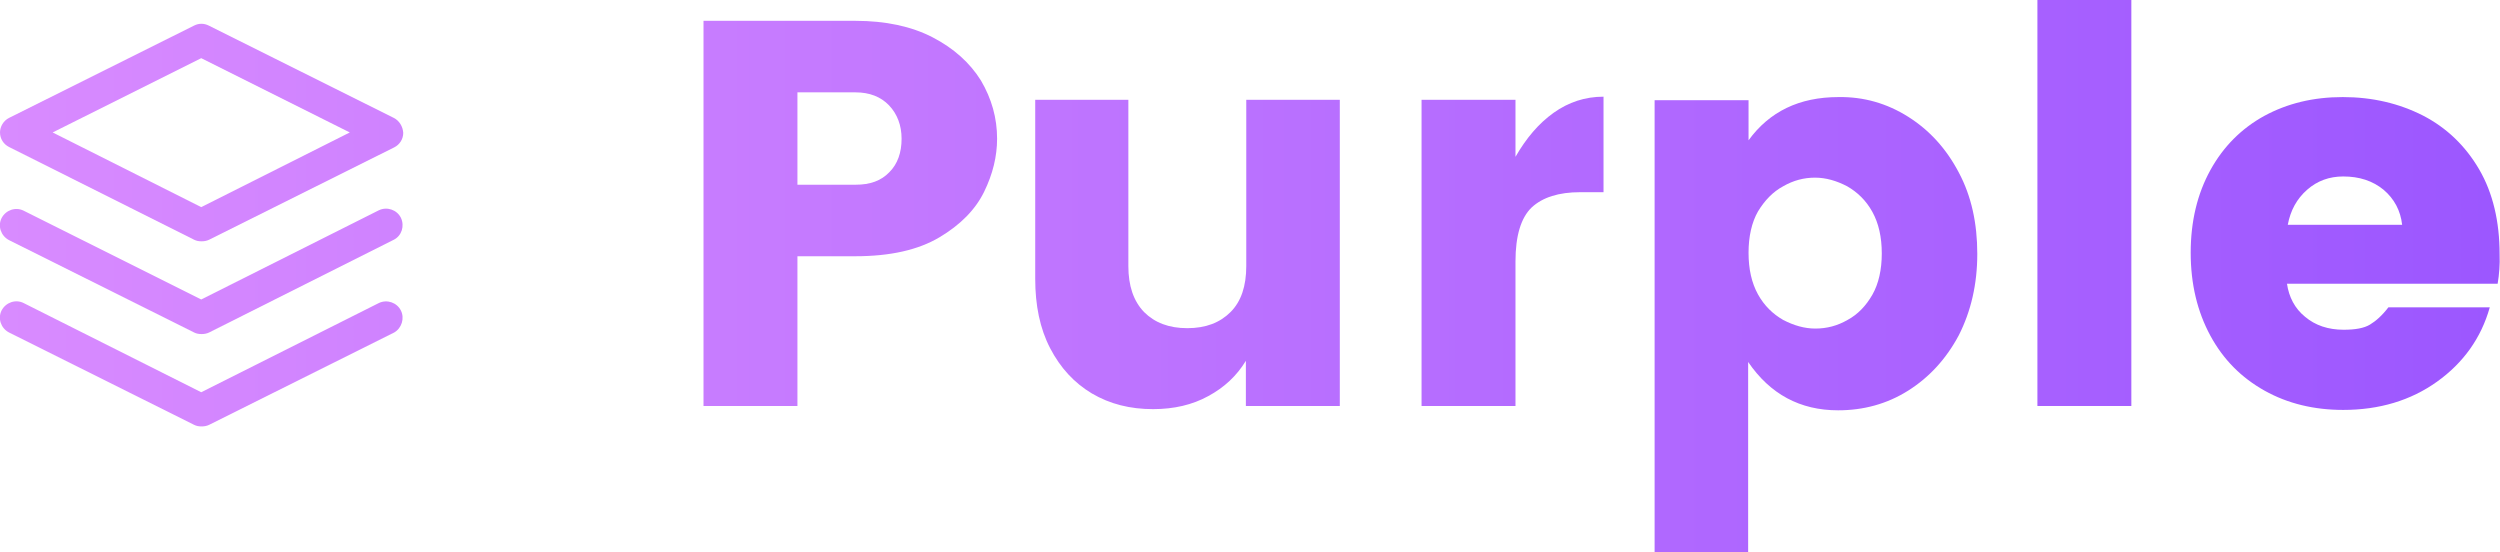
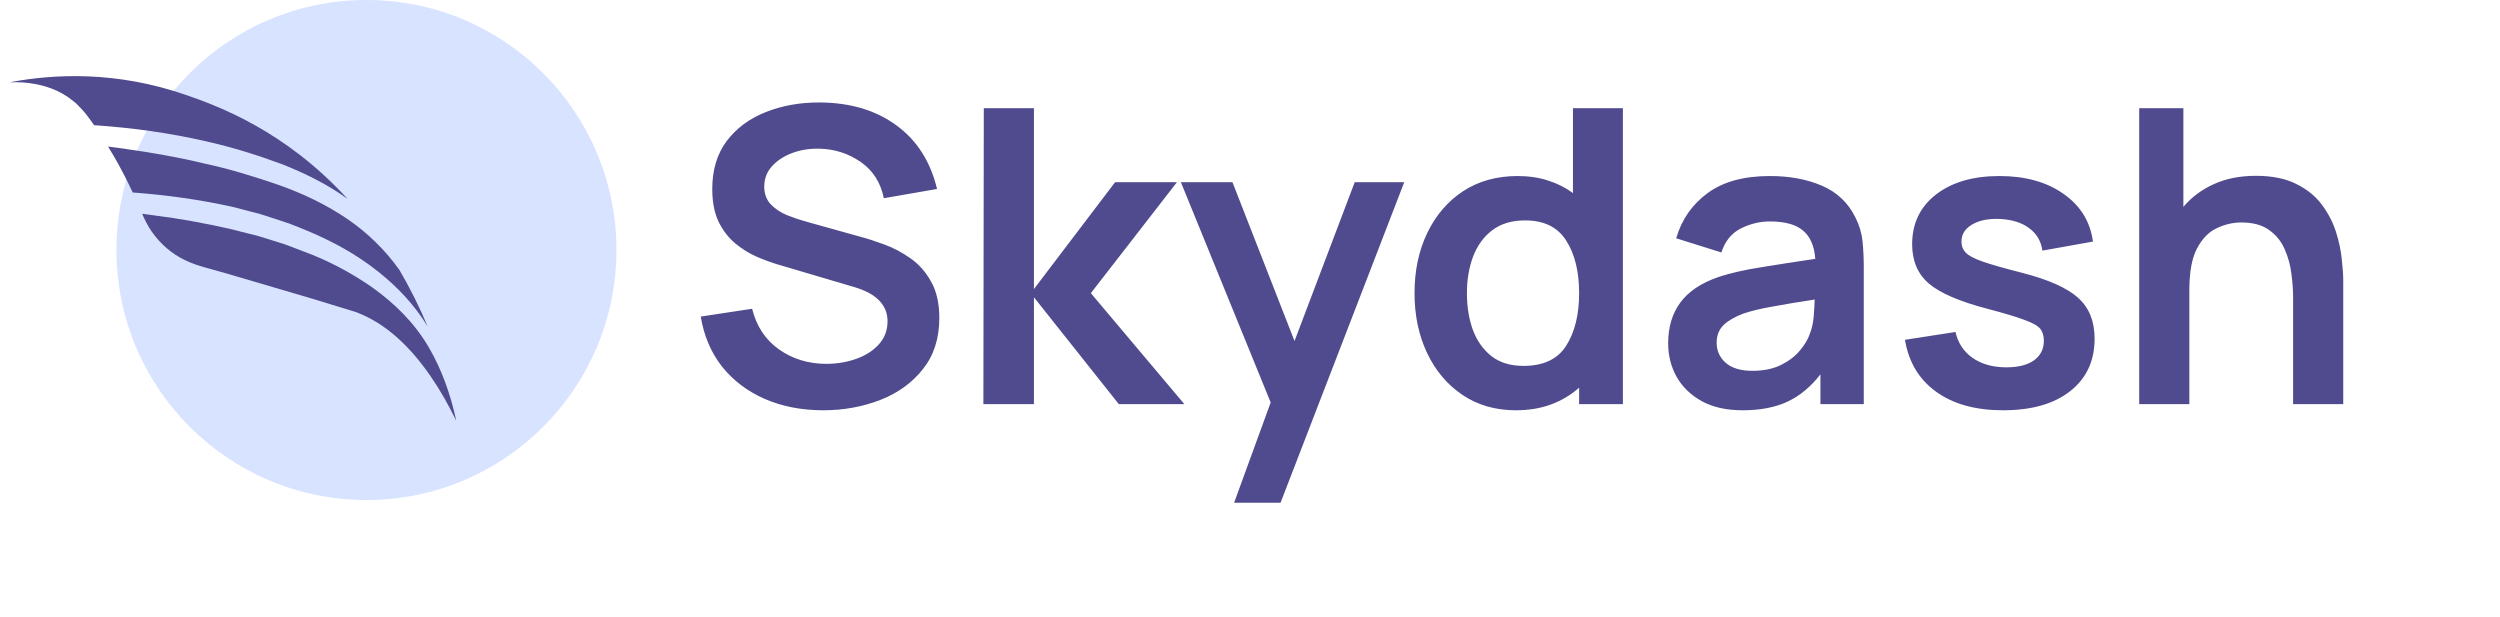
- <svg xmlns="http://www.w3.org/2000/svg" version="1.1" id="Layer_1" x="0px" y="0px" viewBox="0 0 636.1 140.4" style="enable-background:new 0 0 636.1 140.4;" xml:space="preserve">
-   <style type="text/css">
- 	.st0{fill:url(#SVGID_1_);}
- 	.st1{fill:url(#SVGID_2_);}
- 	.st2{fill:url(#SVGID_3_);}
- 	.st3{fill:url(#SVGID_4_);}
- 	.st4{fill:url(#SVGID_5_);}
- 	.st5{fill:url(#SVGID_6_);}
- 	.st6{fill:url(#SVGID_7_);}
- 	.st7{fill:url(#SVGID_8_);}
- 	.st8{fill:url(#SVGID_9_);}
- </style>
-   <linearGradient id="SVGID_1_" gradientUnits="userSpaceOnUse" x1="-14.647" y1="54.292" x2="656.557" y2="54.292">
-     <stop offset="1.502404e-03" style="stop-color:#DA8CFF" />
-     <stop offset="1" style="stop-color:#9A55FF" />
-   </linearGradient>
-   <path class="st0" d="M202.9,65.2v38.1h-23.9v-98h38.7c7.6,0,14.2,1.4,19.6,4.2c5.4,2.8,9.5,6.5,12.3,11c2.7,4.6,4.1,9.5,4.1,14.8  c0,4.5-1.1,9-3.3,13.5c-2.2,4.5-6,8.4-11.4,11.6c-5.4,3.2-12.5,4.8-21.4,4.8H202.9z M226.3,43.8c2.1-2.1,3.1-5,3.1-8.5  c0-3.4-1.1-6.3-3.2-8.5c-2.1-2.2-5-3.3-8.5-3.3h-14.8V47h14.8C221.4,47,224.2,46,226.3,43.8z" />
-   <linearGradient id="SVGID_2_" gradientUnits="userSpaceOnUse" x1="-14.647" y1="64.76" x2="656.557" y2="64.76">
-     <stop offset="1.502404e-03" style="stop-color:#DA8CFF" />
-     <stop offset="1" style="stop-color:#9A55FF" />
-   </linearGradient>
-   <path class="st1" d="M340.9,25.4v77.9H317V91.8c-2.3,3.8-5.5,6.8-9.6,9c-4,2.2-8.7,3.3-14,3.3c-5.9,0-11-1.3-15.6-4  c-4.5-2.7-8-6.5-10.6-11.5c-2.6-5-3.8-10.9-3.8-17.7V25.4h23.7v42.3c0,5,1.3,8.9,4,11.7c2.7,2.7,6.3,4.1,11,4.1  c4.7,0,8.3-1.4,11-4.1c2.7-2.7,4-6.6,4-11.7V25.4H340.9z" />
-   <linearGradient id="SVGID_3_" gradientUnits="userSpaceOnUse" x1="-14.647" y1="63.922" x2="656.557" y2="63.922">
-     <stop offset="1.502404e-03" style="stop-color:#DA8CFF" />
-     <stop offset="1" style="stop-color:#9A55FF" />
-   </linearGradient>
-   <path class="st2" d="M395.3,28.7c3.8-2.7,8-4.1,12.7-4.1v24.3h-5.9c-5.5,0-9.6,1.3-12.4,3.9c-2.7,2.6-4.1,7.2-4.1,13.7v36.8h-23.9  V25.4h23.9v14.5C388.3,35.2,391.5,31.4,395.3,28.7z" />
-   <linearGradient id="SVGID_4_" gradientUnits="userSpaceOnUse" x1="-14.647" y1="82.485" x2="656.557" y2="82.485">
-     <stop offset="1.502404e-03" style="stop-color:#DA8CFF" />
-     <stop offset="1" style="stop-color:#9A55FF" />
-   </linearGradient>
-   <path class="st3" d="M485.5,29.7c5.4,3.4,9.7,8.1,12.9,14.2c3.2,6,4.7,12.9,4.7,20.7c0,7.7-1.6,14.6-4.7,20.7  c-3.2,6-7.5,10.7-12.9,14.1s-11.4,5-17.8,5c-9.7,0-17.3-4.1-22.9-12.3v48.4H421v-115h23.9v10.2c5.3-7.3,12.9-11,22.9-11  C474.2,24.6,480.1,26.3,485.5,29.7z M453.7,47.4c-2.6,1.4-4.7,3.6-6.4,6.4c-1.6,2.8-2.4,6.4-2.4,10.5c0,4.2,0.8,7.7,2.4,10.6  c1.6,2.9,3.8,5,6.4,6.5c2.7,1.4,5.4,2.2,8.2,2.2c2.9,0,5.6-0.7,8.2-2.2c2.6-1.4,4.7-3.6,6.3-6.4c1.6-2.8,2.4-6.4,2.4-10.5  c0-4.2-0.8-7.7-2.4-10.6c-1.6-2.9-3.8-5-6.4-6.5c-2.7-1.4-5.4-2.2-8.2-2.2C459,45.2,456.3,45.9,453.7,47.4z" />
-   <linearGradient id="SVGID_5_" gradientUnits="userSpaceOnUse" x1="-14.647" y1="51.64" x2="656.557" y2="51.64">
-     <stop offset="1.502404e-03" style="stop-color:#DA8CFF" />
-     <stop offset="1" style="stop-color:#9A55FF" />
-   </linearGradient>
-   <path class="st4" d="M542.3,0v103.3h-23.9V0H542.3z" />
-   <linearGradient id="SVGID_6_" gradientUnits="userSpaceOnUse" x1="-14.647" y1="64.411" x2="656.557" y2="64.411">
-     <stop offset="1.502404e-03" style="stop-color:#DA8CFF" />
-     <stop offset="1" style="stop-color:#9A55FF" />
-   </linearGradient>
-   <path class="st5" d="M635.5,72.2h-53.6c0.5,3.4,2,6.3,4.6,8.4c2.6,2.2,5.9,3.3,9.8,3.3c3,0,5.2-0.4,6.7-1.3c1.5-0.9,3.1-2.3,4.7-4.4  h25.8c-2.2,7.8-6.7,14.1-13.4,18.9c-6.7,4.8-14.7,7.2-23.9,7.2c-7.4,0-14.1-1.6-20-4.9c-5.9-3.3-10.5-7.9-13.8-14  c-3.3-6.1-5-13.1-5-21.1c0-8,1.7-15,5-21c3.3-6,7.9-10.6,13.7-13.8c5.9-3.2,12.5-4.8,20-4.8c7.5,0,14.3,1.6,20.4,4.7  c6,3.1,10.8,7.7,14.3,13.7c3.5,6,5.2,13.3,5.2,21.6C636.1,67.3,635.9,69.8,635.5,72.2z M611.2,57.2c-0.4-3.6-2-6.6-4.7-8.9  c-2.8-2.3-6.2-3.4-10.3-3.4c-3.5,0-6.6,1.1-9.2,3.4c-2.6,2.3-4.2,5.2-4.9,8.9H611.2z" />
-   <g>
-     <g>
-       <linearGradient id="SVGID_7_" gradientUnits="userSpaceOnUse" x1="-14.647" y1="33.748" x2="656.557" y2="33.748">
-         <stop offset="1.502404e-03" style="stop-color:#DA8CFF" />
-         <stop offset="1" style="stop-color:#9A55FF" />
-       </linearGradient>
-       <path class="st6" d="M100.2,30L53.1,6.5c-1.2-0.6-2.5-0.6-3.7,0L2.3,30C0.9,30.7,0,32.2,0,33.7c0,1.6,0.9,3,2.3,3.7L49.4,61    c0.6,0.3,1.2,0.4,1.9,0.4c0.6,0,1.3-0.1,1.9-0.4l47.1-23.5c1.4-0.7,2.3-2.1,2.3-3.7C102.5,32.2,101.6,30.7,100.2,30z M51.2,52.7    L13.4,33.7l37.8-18.9l37.8,18.9L51.2,52.7z" />
-     </g>
-   </g>
-   <g>
-     <g>
-       <linearGradient id="SVGID_8_" gradientUnits="userSpaceOnUse" x1="-14.647" y1="92.608" x2="656.557" y2="92.608">
-         <stop offset="1.502404e-03" style="stop-color:#DA8CFF" />
-         <stop offset="1" style="stop-color:#9A55FF" />
-       </linearGradient>
-       <path class="st7" d="M102,79c-1-2-3.5-2.9-5.6-1.9L51.2,99.8L6,77.1c-2-1-4.5-0.2-5.6,1.9c-1,2-0.2,4.5,1.9,5.6l47.1,23.5    c0.6,0.3,1.2,0.4,1.9,0.4c0.6,0,1.3-0.1,1.9-0.4l47.1-23.5C102.2,83.5,103,81,102,79z" />
-     </g>
-   </g>
-   <g>
-     <g>
-       <linearGradient id="SVGID_9_" gradientUnits="userSpaceOnUse" x1="-14.647" y1="69.064" x2="656.557" y2="69.064">
-         <stop offset="1.502404e-03" style="stop-color:#DA8CFF" />
-         <stop offset="1" style="stop-color:#9A55FF" />
-       </linearGradient>
-       <path class="st8" d="M102,55.4c-1-2-3.5-2.9-5.6-1.9L51.2,76.2L6,53.6c-2-1-4.5-0.2-5.6,1.9c-1,2-0.2,4.5,1.9,5.6l47.1,23.5    c0.6,0.3,1.2,0.4,1.9,0.4c0.6,0,1.3-0.1,1.9-0.4L100.2,61C102.2,60,103,57.5,102,55.4z" />
-     </g>
-   </g>
+ <svg xmlns="http://www.w3.org/2000/svg" width="365" height="90" viewBox="0 0 365 90" fill="none">
+   <path d="M120.19 59.9C123.15 59.9 125.92 59.4 128.5 58.4C131.08 57.4 133.16 55.9 134.74 53.9C136.34 51.9 137.14 49.41 137.14 46.43C137.14 44.29 136.74 42.52 135.94 41.12C135.16 39.7 134.15 38.56 132.91 37.7C131.69 36.84 130.42 36.17 129.1 35.69C127.8 35.21 126.62 34.83 125.56 34.55L117.82 32.39C116.86 32.13 115.9 31.81 114.94 31.43C113.98 31.03 113.18 30.5 112.54 29.84C111.9 29.16 111.58 28.29 111.58 27.23C111.58 26.11 111.95 25.13 112.69 24.29C113.45 23.45 114.44 22.8 115.66 22.34C116.9 21.88 118.24 21.67 119.68 21.71C121.9 21.77 123.9 22.42 125.68 23.66C127.46 24.9 128.58 26.66 129.04 28.94L136.81 27.59C135.85 23.59 133.88 20.5 130.9 18.32C127.92 16.12 124.21 15 119.77 14.96C116.85 14.94 114.19 15.41 111.79 16.37C109.41 17.31 107.51 18.72 106.09 20.6C104.69 22.48 103.99 24.81 103.99 27.59C103.99 29.49 104.3 31.09 104.92 32.39C105.56 33.67 106.37 34.72 107.35 35.54C108.35 36.36 109.4 37.01 110.5 37.49C111.62 37.97 112.66 38.35 113.62 38.63L124.78 41.93C127.98 42.89 129.58 44.55 129.58 46.91C129.58 48.23 129.15 49.36 128.29 50.3C127.45 51.22 126.35 51.92 124.99 52.4C123.63 52.88 122.18 53.12 120.64 53.12C118.04 53.12 115.74 52.42 113.74 51.02C111.76 49.62 110.45 47.64 109.81 45.08L102.31 46.22C102.77 49.04 103.81 51.48 105.43 53.54C107.07 55.58 109.15 57.15 111.67 58.25C114.21 59.35 117.05 59.9 120.19 59.9ZM143.574 59H150.954V43.4L163.344 59H172.914L159.264 42.8L171.834 26.6H162.804L150.954 42.2V15.8H143.634L143.574 59ZM180.179 73.4H186.959L205.019 26.6H197.789L188.999 49.79L179.939 26.6H172.409L185.519 58.76L180.179 73.4ZM221.311 59.9C223.231 59.9 224.961 59.61 226.501 59.03C228.041 58.45 229.391 57.64 230.551 56.6V59H236.941V15.8H229.651V28.19C228.571 27.39 227.361 26.78 226.021 26.36C224.681 25.92 223.201 25.7 221.581 25.7C218.521 25.7 215.861 26.44 213.601 27.92C211.361 29.4 209.621 31.43 208.381 34.01C207.141 36.59 206.521 39.52 206.521 42.8C206.521 46.04 207.131 48.95 208.351 51.53C209.571 54.11 211.291 56.15 213.511 57.65C215.731 59.15 218.331 59.9 221.311 59.9ZM222.421 53.42C220.541 53.42 218.991 52.95 217.771 52.01C216.551 51.05 215.641 49.77 215.041 48.17C214.461 46.57 214.171 44.78 214.171 42.8C214.171 40.84 214.471 39.06 215.071 37.46C215.691 35.84 216.621 34.56 217.861 33.62C219.121 32.66 220.721 32.18 222.661 32.18C225.421 32.18 227.421 33.16 228.661 35.12C229.921 37.08 230.551 39.64 230.551 42.8C230.551 45.94 229.921 48.5 228.661 50.48C227.421 52.44 225.341 53.42 222.421 53.42ZM254.412 59.9C256.992 59.9 259.182 59.48 260.982 58.64C262.802 57.78 264.402 56.45 265.782 54.65V59H272.112V39.11C272.112 37.71 272.052 36.42 271.932 35.24C271.812 34.04 271.462 32.87 270.882 31.73C269.822 29.59 268.192 28.05 265.992 27.11C263.812 26.17 261.282 25.7 258.402 25.7C254.602 25.7 251.572 26.53 249.312 28.19C247.052 29.85 245.522 32.05 244.722 34.79L251.322 36.86C251.862 35.2 252.812 34.03 254.172 33.35C255.532 32.67 256.942 32.33 258.402 32.33C260.602 32.33 262.222 32.78 263.262 33.68C264.302 34.56 264.892 35.93 265.032 37.79C262.192 38.21 259.552 38.62 257.112 39.02C254.692 39.4 252.632 39.87 250.932 40.43C248.372 41.31 246.502 42.56 245.322 44.18C244.142 45.78 243.552 47.76 243.552 50.12C243.552 51.9 243.962 53.53 244.782 55.01C245.622 56.49 246.852 57.68 248.472 58.58C250.092 59.46 252.072 59.9 254.412 59.9ZM255.852 54.14C254.152 54.14 252.852 53.75 251.952 52.97C251.072 52.19 250.632 51.21 250.632 50.03C250.632 48.97 250.972 48.11 251.652 47.45C252.352 46.79 253.322 46.23 254.562 45.77C255.702 45.39 257.072 45.06 258.672 44.78C260.272 44.48 262.362 44.13 264.942 43.73C264.922 44.49 264.872 45.34 264.792 46.28C264.712 47.2 264.522 48.03 264.222 48.77C263.982 49.51 263.512 50.3 262.812 51.14C262.132 51.98 261.212 52.69 260.052 53.27C258.892 53.85 257.492 54.14 255.852 54.14ZM292.433 59.9C296.613 59.9 299.883 58.97 302.243 57.11C304.623 55.25 305.813 52.69 305.813 49.43C305.813 46.91 305.013 44.93 303.413 43.49C301.833 42.05 299.103 40.83 295.223 39.83C292.703 39.19 290.803 38.65 289.523 38.21C288.263 37.77 287.423 37.33 287.003 36.89C286.583 36.45 286.373 35.92 286.373 35.3C286.373 34.22 286.893 33.38 287.933 32.78C288.973 32.16 290.343 31.89 292.043 31.97C293.803 32.07 295.213 32.52 296.273 33.32C297.353 34.12 297.993 35.21 298.193 36.59L305.573 35.27C305.173 32.35 303.743 30.03 301.283 28.31C298.823 26.57 295.703 25.7 291.923 25.7C288.063 25.7 284.973 26.6 282.653 28.4C280.333 30.2 279.173 32.62 279.173 35.66C279.173 38.08 279.983 39.99 281.603 41.39C283.243 42.79 286.093 44.02 290.153 45.08C292.593 45.72 294.393 46.26 295.553 46.7C296.733 47.12 297.503 47.55 297.863 47.99C298.223 48.43 298.403 49.02 298.403 49.76C298.403 50.96 297.923 51.91 296.963 52.61C296.003 53.29 294.663 53.63 292.943 53.63C290.963 53.63 289.313 53.17 287.993 52.25C286.693 51.33 285.863 50.07 285.503 48.47L278.123 49.61C278.663 52.87 280.183 55.4 282.683 57.2C285.183 59 288.433 59.9 292.433 59.9ZM312.324 59H319.644V42.35C319.644 39.73 320.014 37.71 320.754 36.29C321.514 34.85 322.474 33.86 323.634 33.32C324.814 32.76 326.014 32.48 327.234 32.48C328.954 32.48 330.324 32.86 331.344 33.62C332.364 34.36 333.114 35.31 333.594 36.47C334.094 37.61 334.414 38.8 334.554 40.04C334.714 41.28 334.794 42.4 334.794 43.4V59H342.114V40.91C342.114 40.15 342.044 39.14 341.904 37.88C341.784 36.62 341.504 35.29 341.064 33.89C340.624 32.49 339.944 31.17 339.024 29.93C338.104 28.67 336.854 27.65 335.274 26.87C333.714 26.07 331.744 25.67 329.364 25.67C327.024 25.67 324.964 26.08 323.184 26.9C321.424 27.7 319.954 28.8 318.774 30.2V15.8H312.324V59Z" fill="#504B8E" />
+   <circle cx="53.5" cy="36.5" r="36.5" fill="#D8E3FF" />
+   <path d="M3.437 12.043C5.632 12.232 7.878 12.779 9.927 14.173C10.411 14.576 10.953 14.886 11.396 15.378C11.841 15.859 12.33 16.332 12.706 16.862C13.061 17.329 13.405 17.793 13.739 18.277C19.212 18.651 24.674 19.388 30.083 20.632C33.851 21.479 37.574 22.635 41.259 24.001C44.498 25.298 47.719 26.857 50.724 29.02C41.603 19.039 31.788 15.466 27.132 13.856C16.999 10.349 7.944 10.771 1.394 12.014C2.068 11.989 2.754 12.005 3.437 12.043Z" fill="#504B8E" />
+   <path d="M29.634 23.831C25.952 22.93 22.223 22.306 18.488 21.769C17.584 21.635 16.679 21.5 15.779 21.401C16.863 23.154 17.881 25.009 18.811 26.919C19 27.305 19.186 27.704 19.374 28.101C24.255 28.462 29.132 29.135 33.975 30.208L36.744 30.925L38.126 31.295L39.495 31.739L42.232 32.637C43.142 32.985 44.041 33.35 44.945 33.728C48.532 35.235 52.068 37.127 55.31 39.737C57.967 41.85 60.479 44.453 62.436 47.665C61.301 44.963 59.941 42.187 58.316 39.415C56.192 36.434 53.663 34.027 50.928 32.116C47.68 29.882 44.179 28.224 40.584 26.97C36.989 25.729 33.335 24.613 29.634 23.831Z" fill="#504B8E" />
+   <path d="M54.327 41.942C51.136 39.724 47.738 37.96 44.217 36.672L41.59 35.671L38.917 34.835L37.576 34.422L36.222 34.084L33.522 33.406C29.894 32.589 26.243 31.91 22.57 31.456C21.965 31.363 21.359 31.278 20.75 31.207C21.178 32.184 21.604 33.027 22.136 33.79C23.44 35.651 25.102 37.066 26.972 37.963C27.904 38.426 28.871 38.745 29.892 39.035L33.048 39.92L45.655 43.629L51.934 45.553C54.124 46.363 56.181 47.66 58.023 49.314C61.585 52.516 64.358 56.817 66.612 61.425C65.782 57.542 64.462 53.888 62.634 50.767C60.463 47.017 57.486 44.205 54.327 41.942Z" fill="#504B8E" />
</svg>
